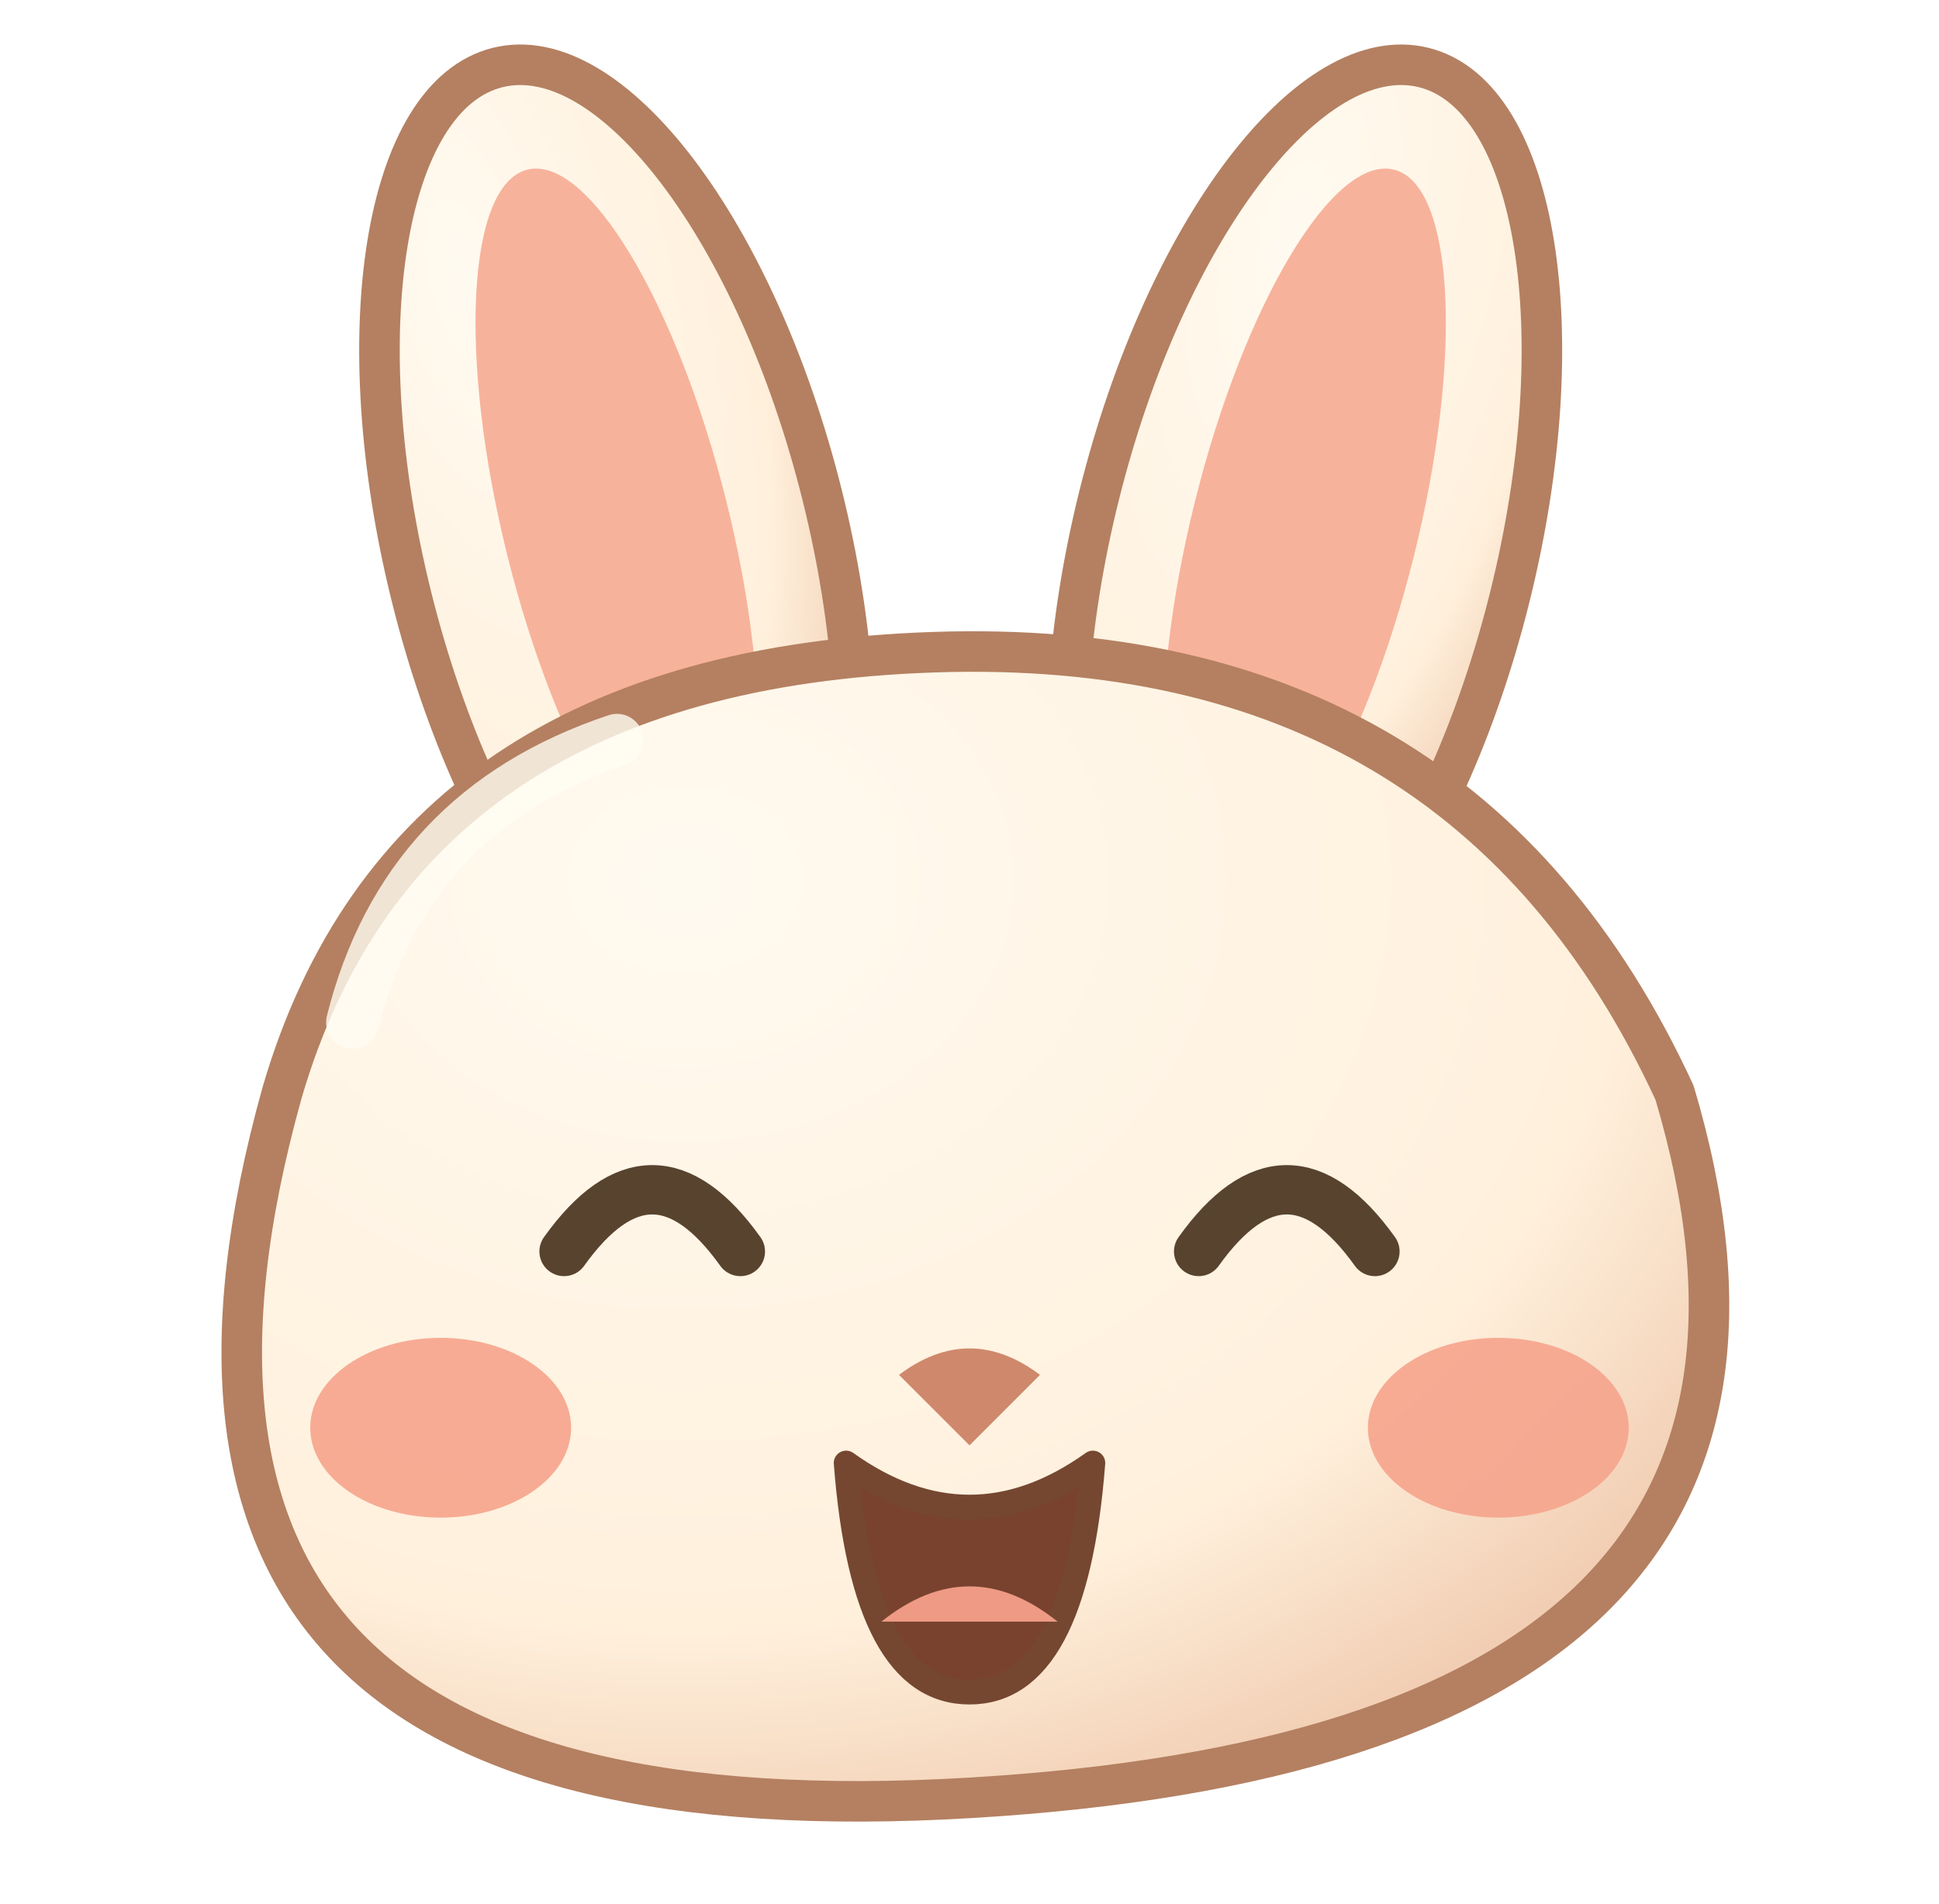
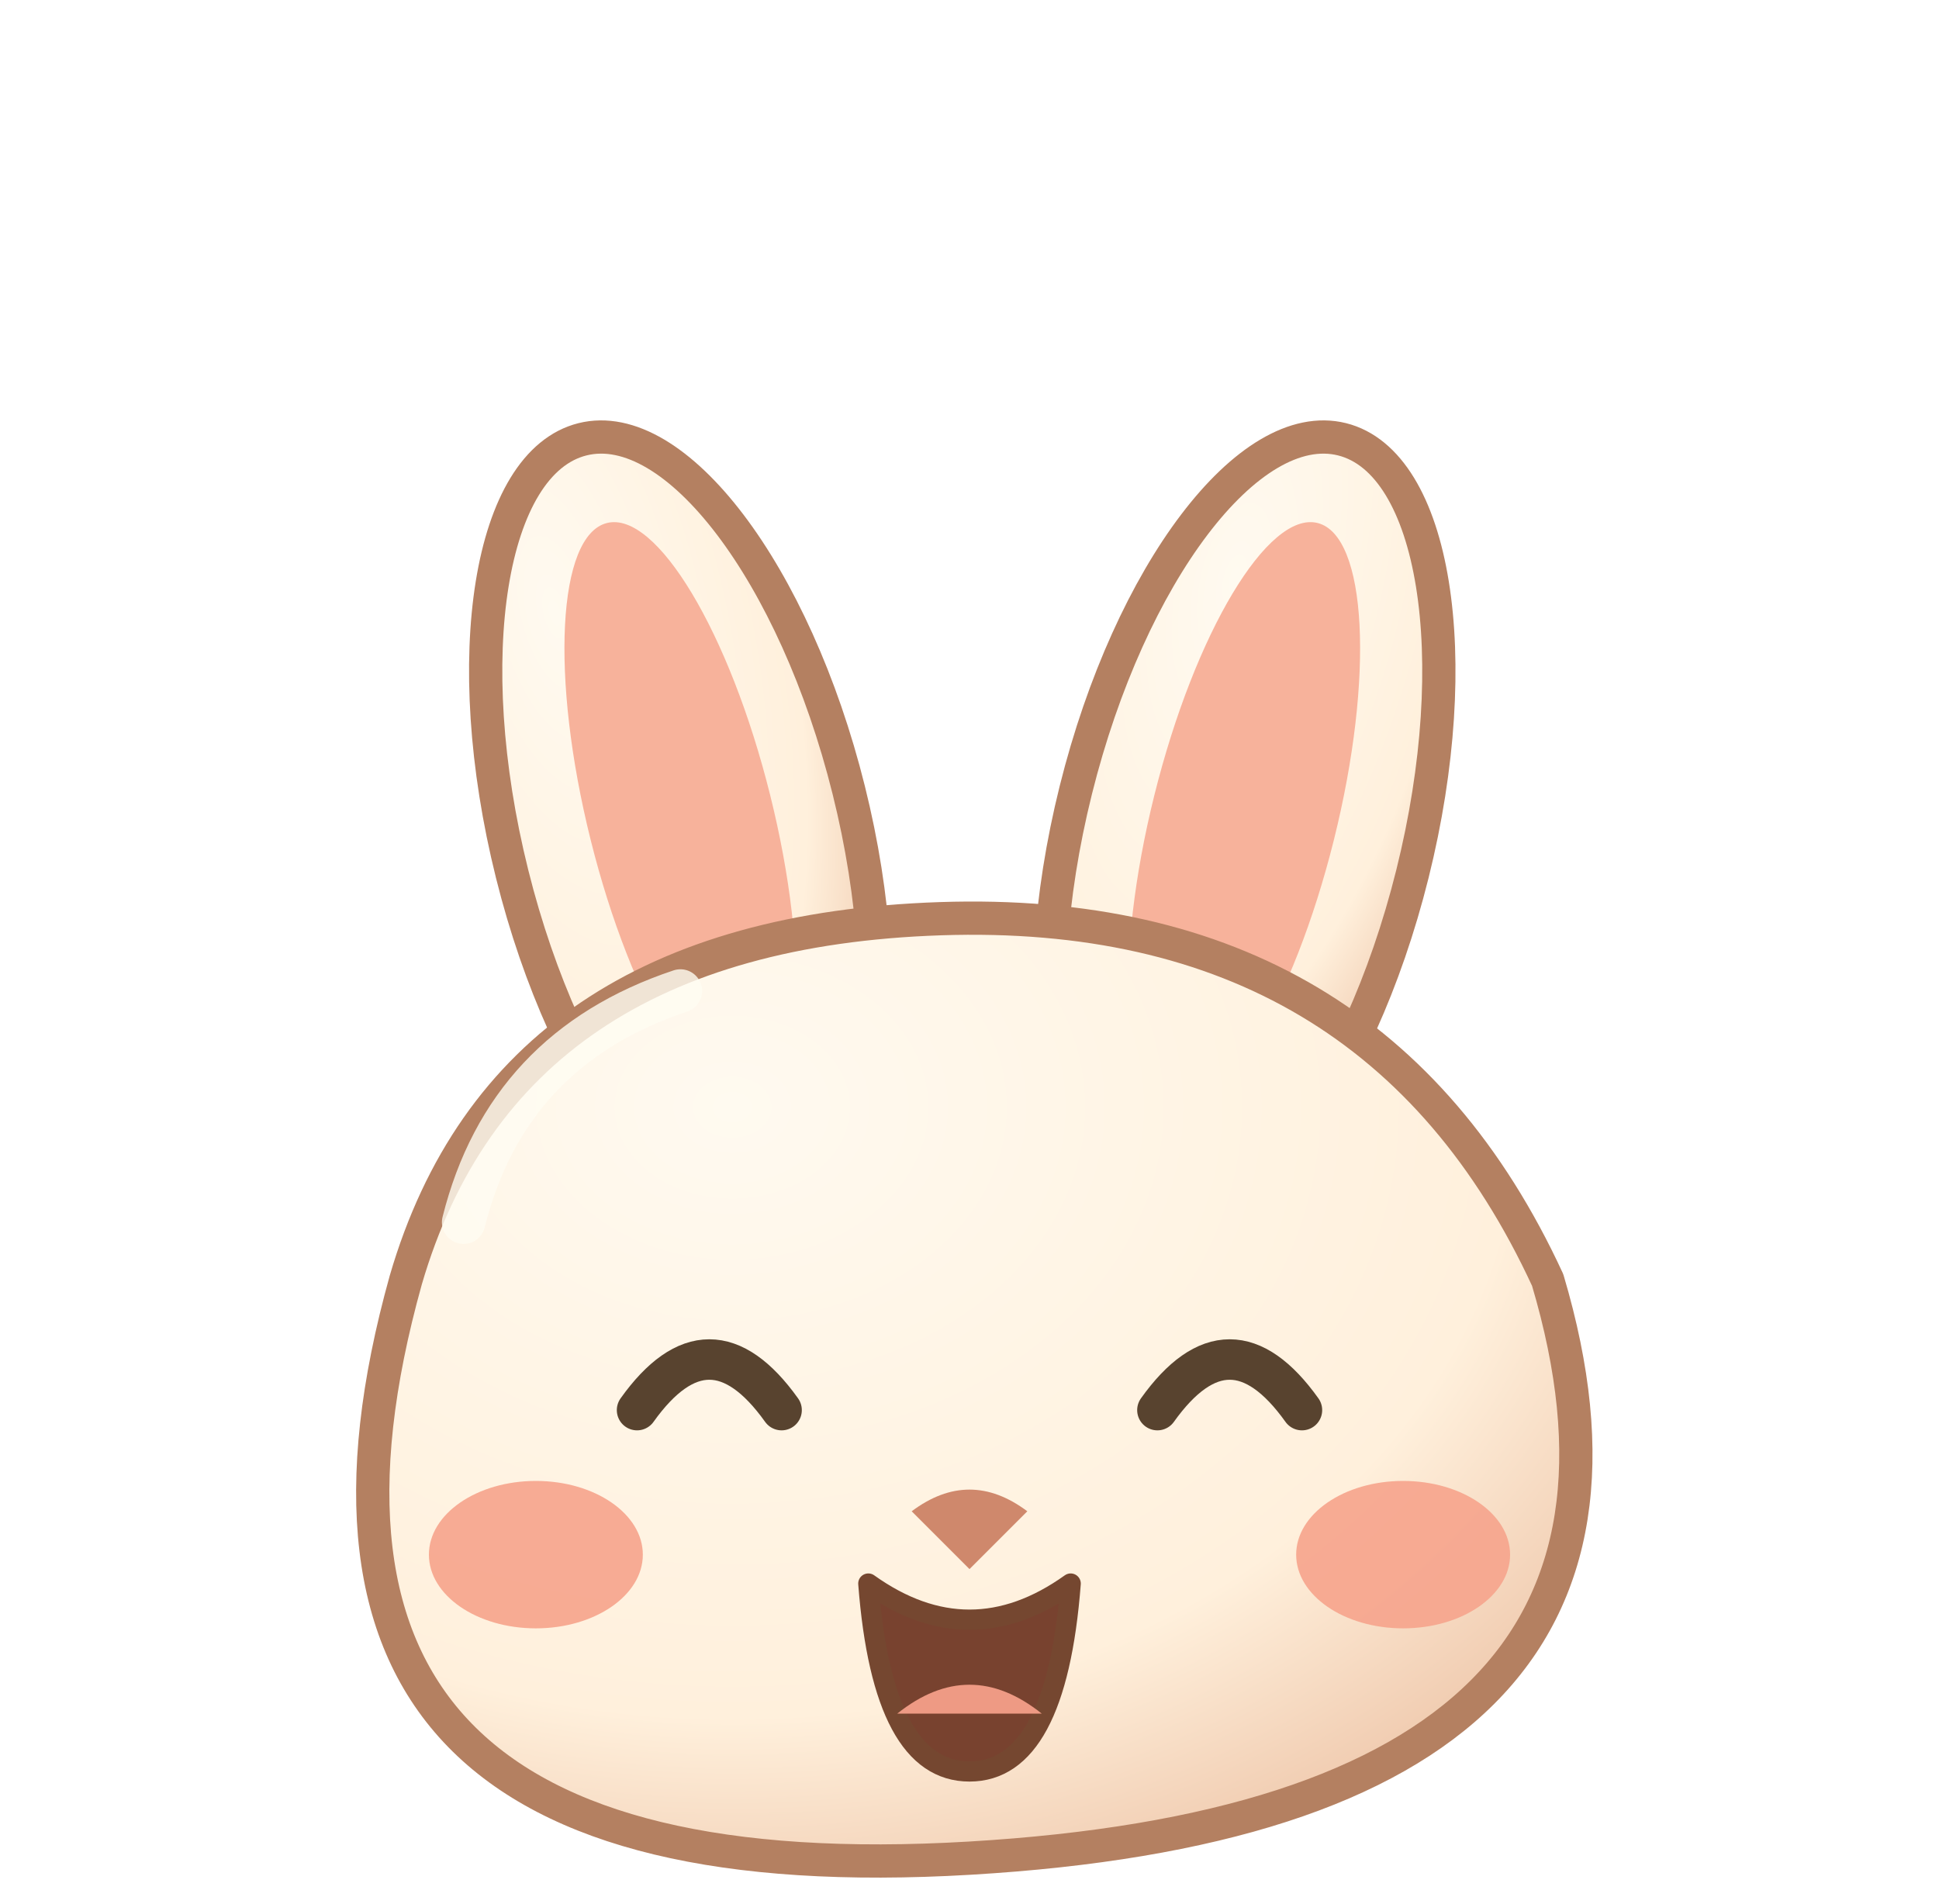
<svg xmlns="http://www.w3.org/2000/svg" width="110" height="108" viewBox="80 0 110 108">
  <defs>
    <linearGradient id="wood" x2=".2" y2="1">
      <stop stop-color="#f3c37c" />
      <stop offset=".52" stop-color="#df9f56" />
      <stop offset="1" stop-color="#b77736" />
    </linearGradient>
    <linearGradient id="woodTop" x2=".2" y2="1">
      <stop stop-color="#ffe0a5" />
      <stop offset=".7" stop-color="#edbd7d" />
      <stop offset="1" stop-color="#dea365" />
    </linearGradient>
    <linearGradient id="woodDark" x2="1" y2=".4">
      <stop stop-color="#ab692f" />
      <stop offset=".5" stop-color="#ce8e45" />
      <stop offset="1" stop-color="#8f552a" />
    </linearGradient>
    <radialGradient id="cream" cx=".35" cy=".25" r=".9">
      <stop stop-color="#fffdf0" />
      <stop offset=".68" stop-color="#fff0d9" />
      <stop offset="1" stop-color="#edd6b7" />
    </radialGradient>
    <radialGradient id="bunny" cx=".3" cy=".2" r=".9">
      <stop stop-color="#fffaf0" />
      <stop offset=".72" stop-color="#fff0dc" />
      <stop offset="1" stop-color="#efc8ac" />
    </radialGradient>
    <radialGradient id="fox" cx=".3" cy=".2" r=".9">
      <stop stop-color="#ffca79" />
      <stop offset=".6" stop-color="#ffa847" />
      <stop offset="1" stop-color="#e68528" />
    </radialGradient>
    <radialGradient id="bear" cx=".3" cy=".2" r=".9">
      <stop stop-color="#eac18a" />
      <stop offset=".6" stop-color="#dca46b" />
      <stop offset="1" stop-color="#bc7848" />
    </radialGradient>
    <radialGradient id="cat" cx=".3" cy=".2" r=".9">
      <stop stop-color="#ebd2b2" />
      <stop offset=".65" stop-color="#cfa98a" />
      <stop offset="1" stop-color="#af856c" />
    </radialGradient>
    <radialGradient id="ink" cx=".25" cy=".1" r="1">
      <stop stop-color="#695644" />
      <stop offset="1" stop-color="#2f3328" />
    </radialGradient>
    <radialGradient id="leaf" cx=".25" cy=".2" r=".9">
      <stop stop-color="#bed272" />
      <stop offset=".5" stop-color="#90ad58" />
      <stop offset="1" stop-color="#537b3e" />
    </radialGradient>
    <linearGradient id="sage" x2=".4" y2="1">
      <stop stop-color="#bdd4a1" />
      <stop offset=".55" stop-color="#99b47c" />
      <stop offset="1" stop-color="#6f9060" />
    </linearGradient>
    <linearGradient id="mint" x2=".3" y2="1">
      <stop stop-color="#b6d5c1" />
      <stop offset="1" stop-color="#6e9b83" />
    </linearGradient>
    <linearGradient id="coral" x2=".3" y2="1">
      <stop stop-color="#ffd2ad" />
      <stop offset="1" stop-color="#ec9980" />
    </linearGradient>
    <linearGradient id="ceramic" x2=".4" y2="1">
      <stop stop-color="#fcf1df" />
      <stop offset="1" stop-color="#d6c3a7" />
    </linearGradient>
    <linearGradient id="metal" x2="1" y2=".3">
      <stop stop-color="#e8eee3" />
      <stop offset=".45" stop-color="#c9d0c4" />
      <stop offset="1" stop-color="#96a79a" />
    </linearGradient>
    <linearGradient id="terracotta" x2=".8" y2="1">
      <stop stop-color="#e8b475" />
      <stop offset=".45" stop-color="#cc894f" />
      <stop offset="1" stop-color="#a66836" />
    </linearGradient>
    <radialGradient id="skin" cx=".25" cy=".2" r=".9">
      <stop stop-color="#ffdcaa" />
      <stop offset=".7" stop-color="#f4b77b" />
      <stop offset="1" stop-color="#dc9562" />
    </radialGradient>
    <linearGradient id="hair" x2=".5" y2="1">
      <stop stop-color="#947046" />
      <stop offset=".55" stop-color="#6a4a2f" />
      <stop offset="1" stop-color="#4b3b29" />
    </linearGradient>
    <radialGradient id="tomato" cx=".3" cy=".2" r=".9">
      <stop stop-color="#ffad70" />
      <stop offset=".45" stop-color="#ee7046" />
      <stop offset="1" stop-color="#cd4c2e" />
    </radialGradient>
    <linearGradient id="broth" x2=".2" y2="1">
      <stop stop-color="#f58a51" />
      <stop offset="1" stop-color="#dc552f" />
    </linearGradient>
    <linearGradient id="noodle" x2=".3" y2="1">
      <stop stop-color="#fff2af" />
      <stop offset=".45" stop-color="#f6cf65" />
      <stop offset="1" stop-color="#d99c38" />
    </linearGradient>
    <linearGradient id="berry" x2=".3" y2="1">
      <stop stop-color="#ee8e82" />
      <stop offset=".35" stop-color="#d45151" />
      <stop offset="1" stop-color="#a93943" />
    </linearGradient>
    <linearGradient id="juice" x2=".1" y2="1">
      <stop stop-color="#ffc667" />
      <stop offset="1" stop-color="#e89638" />
    </linearGradient>
  </defs>
  <g stroke="#815936" stroke-width="2.3" stroke-linecap="round" stroke-linejoin="round">
-     <g fill="url(#bunny)" stroke="#b48061">
-       <ellipse cx="115" cy="31" rx="12" ry="28" transform="rotate(-14 115 31)" />
-       <ellipse cx="154" cy="31" rx="12" ry="28" transform="rotate(14 154 31)" />
-       <ellipse cx="115" cy="30" rx="6.4" ry="21" transform="rotate(-14 115 30)" fill="#f7b29b" stroke="none" />
-       <ellipse cx="154" cy="30" rx="6.4" ry="21" transform="rotate(14 154 30)" fill="#f7b29b" stroke="none" />
-       <path d="M96 62q7-24 37-25t42 25q11 37-40 40T96 62Z" />
-       <path d="M100 58q3-12 15-16" fill="none" stroke="#fffdf3" stroke-width="3" opacity=".8" />
+     <g transform="translate(135 121) scale(0.82) translate(-135 -121)">
+       <g fill="url(#bunny)" stroke="#b48061">
+         <ellipse cx="115" cy="31" rx="12" ry="28" transform="rotate(-14 115 31)" />
+         <ellipse cx="154" cy="31" rx="12" ry="28" transform="rotate(14 154 31)" />
+         <ellipse cx="115" cy="30" rx="6.4" ry="21" transform="rotate(-14 115 30)" fill="#f7b29b" stroke="none" />
+         <ellipse cx="154" cy="30" rx="6.4" ry="21" transform="rotate(14 154 30)" fill="#f7b29b" stroke="none" />
+         <path d="M96 62q7-24 37-25t42 25q11 37-40 40T96 62Z" />
+         <path d="M100 58q3-12 15-16" fill="none" stroke="#fffdf3" stroke-width="3" opacity=".8" />
+       </g>
+       <ellipse cx="105" cy="81" rx="7.4" ry="5.1" fill="#f6a58d" opacity=".92" stroke="none" />
+       <ellipse cx="165" cy="81" rx="7.4" ry="5.1" fill="#f6a58d" opacity=".92" stroke="none" />
+       <path d="M112 71q5-7 10 0M148 71q5-7 10 0" fill="none" stroke="#58432f" stroke-width="2.8" />
+       <path d="M131 78q4-3 8 0l-4 4Z" fill="#cf886c" stroke="none" />
+       <path d="M128 83q7 5 14 0q-1 13-7 13t-7-13" fill="#78422f" stroke="#754730" stroke-width="1.4" />
+       <path d="M130 92q5-4 10 0" fill="#ee9a84" stroke="none" />
    </g>
-     <ellipse cx="105" cy="81" rx="7.4" ry="5.1" fill="#f6a58d" opacity=".92" stroke="none" />
-     <ellipse cx="165" cy="81" rx="7.4" ry="5.1" fill="#f6a58d" opacity=".92" stroke="none" />
-     <path d="M112 71q5-7 10 0M148 71q5-7 10 0" fill="none" stroke="#58432f" stroke-width="2.8" />
-     <path d="M131 78q4-3 8 0l-4 4Z" fill="#cf886c" stroke="none" />
-     <path d="M128 83q7 5 14 0q-1 13-7 13t-7-13" fill="#78422f" stroke="#754730" stroke-width="1.4" />
-     <path d="M130 92q5-4 10 0" fill="#ee9a84" stroke="none" />
  </g>
</svg>
